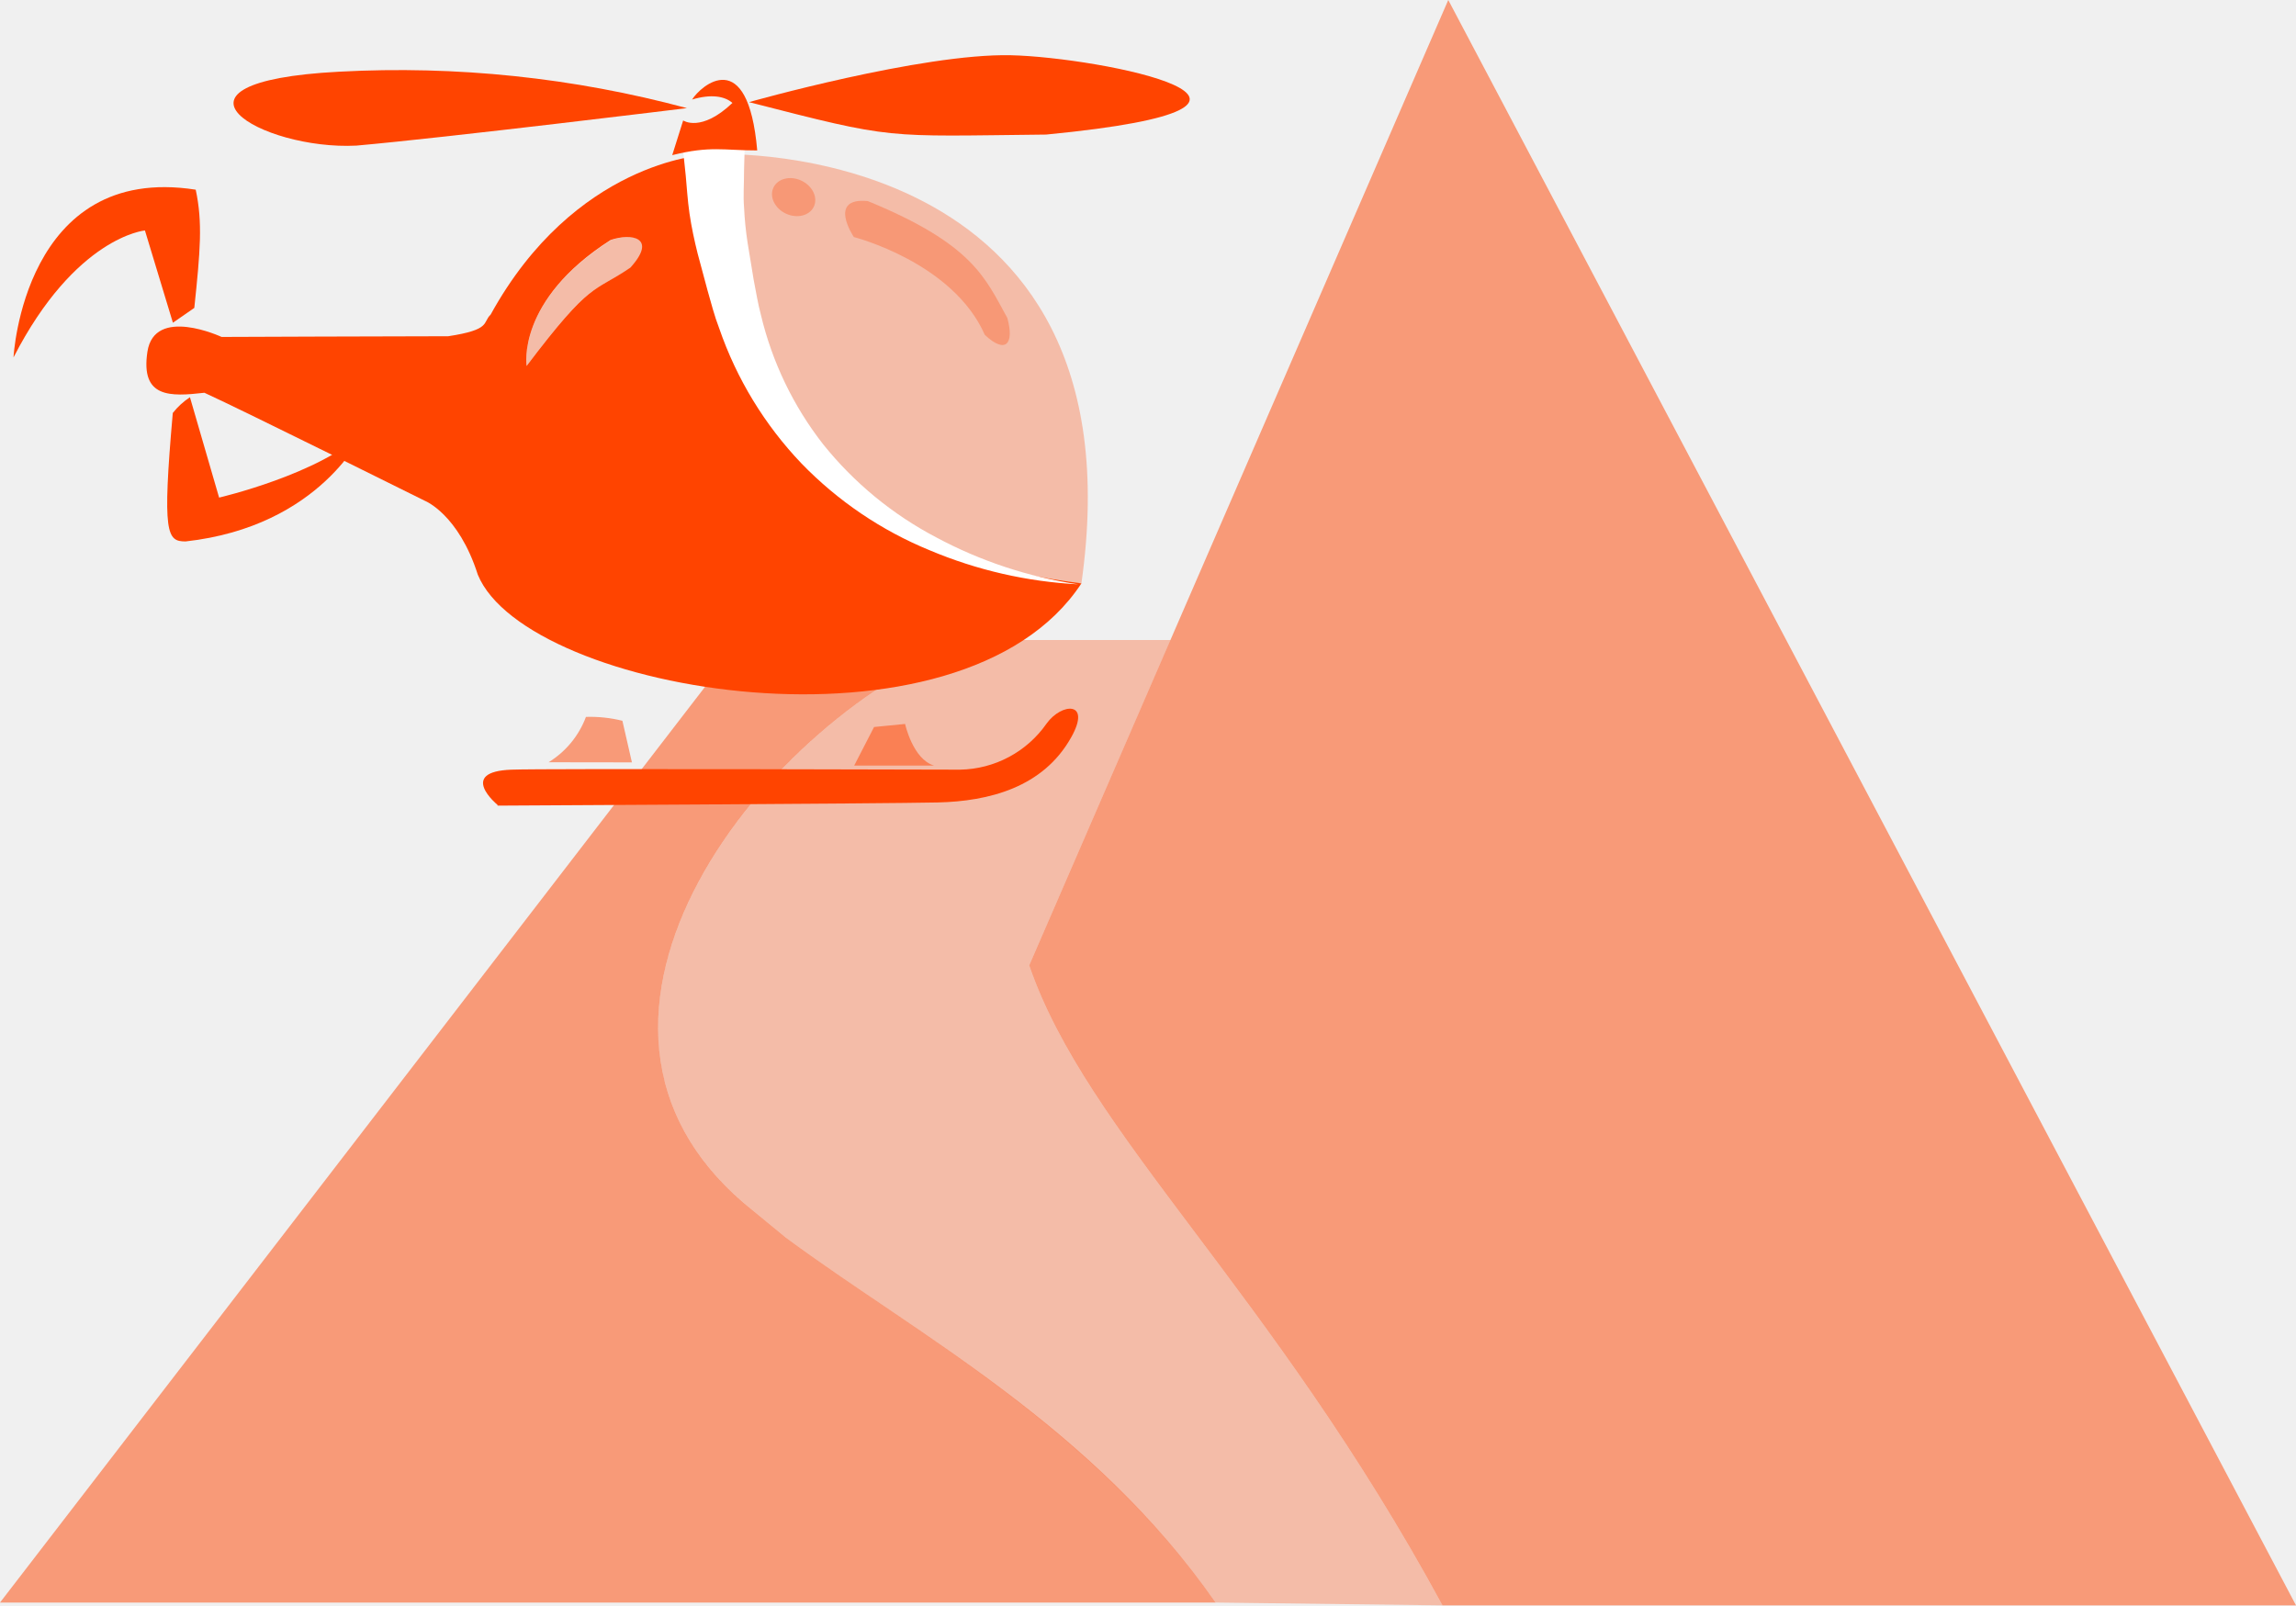
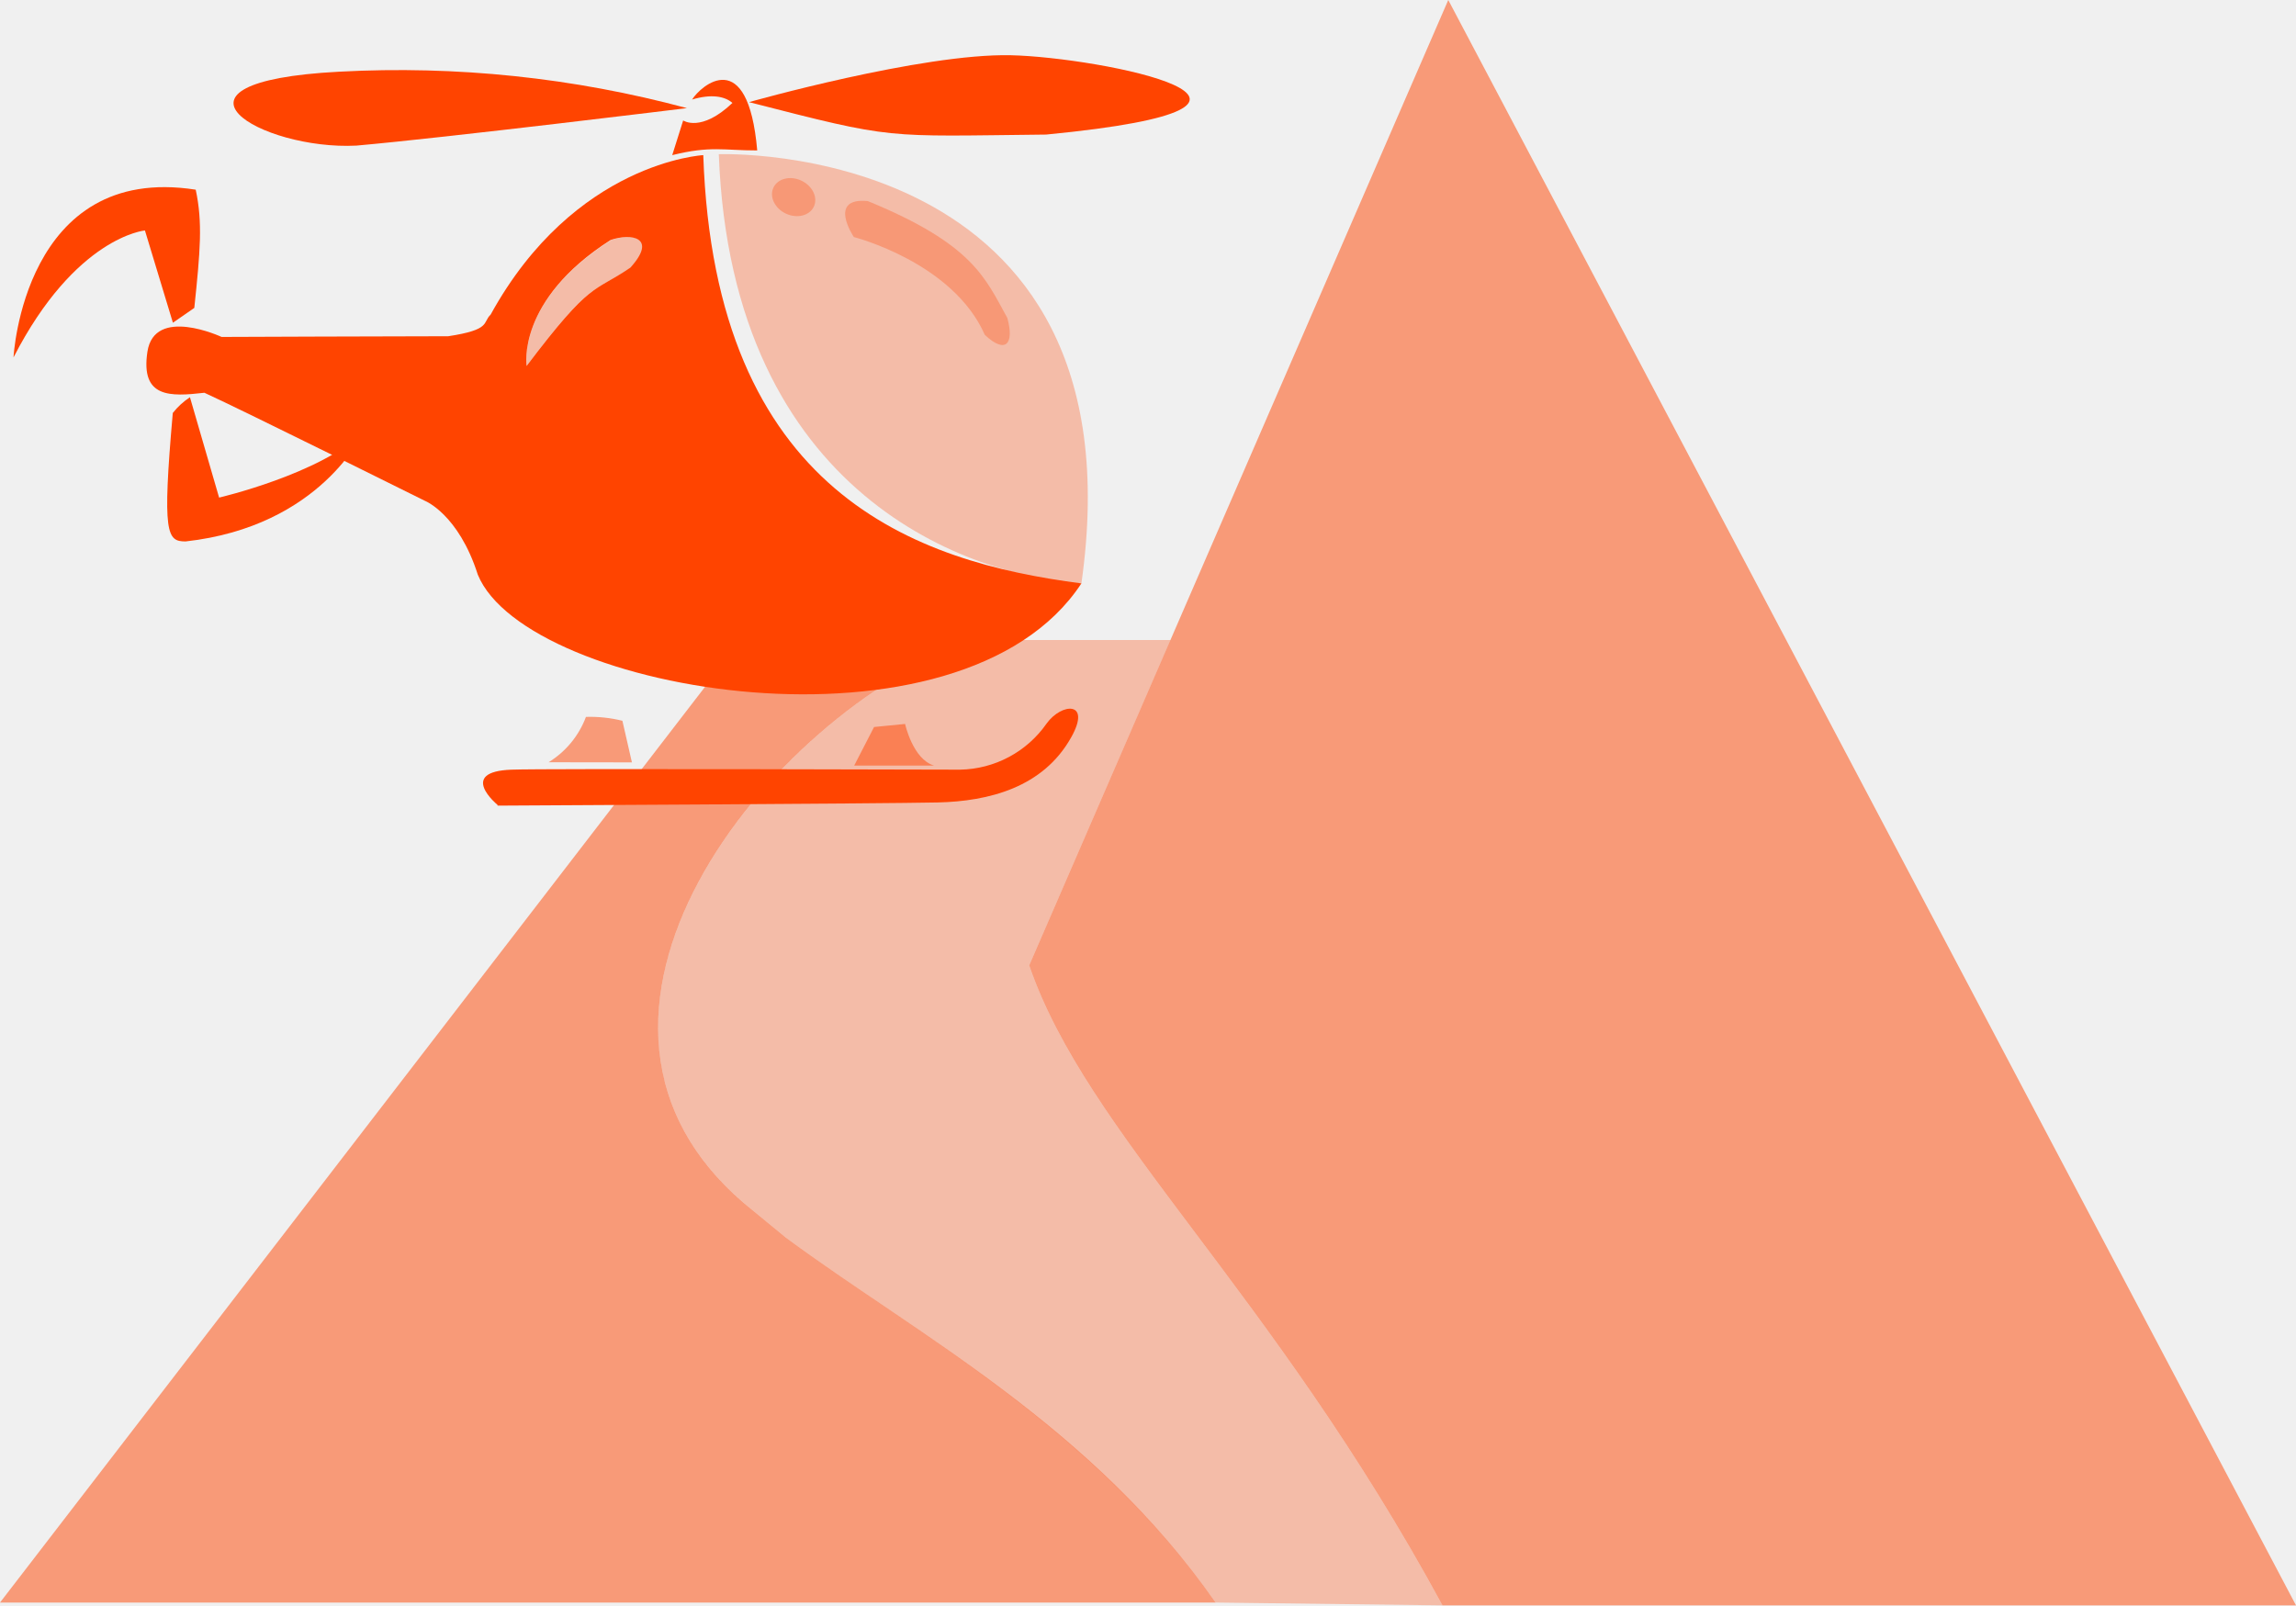
<svg xmlns="http://www.w3.org/2000/svg" id="helicopter" viewBox="0 0 195.33 136.6">
  <defs>
-     <style>.color,.color-2,.color-3{fill:#f40;}.color-3{fill-opacity:0.5;}.color{fill-opacity:0.3;}.cls-1{fill:#fff;}</style>
+     <style>.Graphic-Style,.Graphic-Style-2,.Graphic-Style-3{fill:#f40;}.Graphic-Style-3{fill-opacity:0.5;}.Graphic-Style{fill-opacity:0.3;}</style>
  </defs>
  <g id="mount">
-     <path class="color-3" d="M123.21,0,87.56,82.14c4.93,14.38,20.54,27.52,35.16,54.46h72.61Z" />
-     <path class="color-3" d="M63.66,102.68C44.44,86.82,65.3,60.78,82.72,54.46L70.89,44.27,0,136.36H103.42c-10.52-15-25.22-22.68-36.56-31.05Z" />
-     <path class="color" d="M99.58,54.46H82.72c-.93.37-1.82.75-2.7,1.12-16.75,7.85-34.6,32.06-16.36,47.1l3.2,2.63c11.34,8.37,26,16.1,36.56,31.05l19.3.24C108.1,109.66,92.49,96.52,87.56,82.14Z" />
+     <path class="Graphic-Style-3" d="M123.21,0,87.56,82.14c4.93,14.38,20.54,27.52,35.16,54.46h72.61Z" />
+     <path class="Graphic-Style-3" d="M63.66,102.68C44.44,86.82,65.3,60.78,82.72,54.46L70.89,44.27,0,136.36H103.42c-10.52-15-25.22-22.68-36.56-31.05Z" />
+     <path class="Graphic-Style" d="M99.58,54.46H82.72c-.93.37-1.82.75-2.7,1.12-16.75,7.85-34.6,32.06-16.36,47.1l3.2,2.63c11.34,8.37,26,16.1,36.56,31.05l19.3.24C108.1,109.66,92.49,96.52,87.56,82.14Z" />
  </g>
  <g id="helicopter-2" data-name="helicopter">
-     <path class="color-2" d="M59.83,13.2s-10.94.57-18.09,13.57c-.71.67.08,1.28-3.61,1.84-4.12,0-19.28.06-19.28.06S13.13,26,12.54,29.94s1.94,3.81,4.85,3.48c3.27,1.49,18.75,9.19,18.75,9.19S39,43.73,40.65,48.9C44.79,59,81.77,65.24,92,49.64,77.92,47.82,60.81,42,59.83,13.2Zm-6.2,9.57c-3.17,2.17-3.26,1-8.83,8.37,0,0-.9-5.58,7.15-10.72C53.75,19.81,55.94,20.22,53.63,22.77Z" />
-     <path id="watch_window" data-name="watch window" class="color" d="M61.15,13.12S97.38,11.73,92,49.64C82.76,49.07,62.25,42.39,61.15,13.12Z" />
-     <path class="cls-1" d="M63.3,14.44c0,1.33-.08,2.22,0,3.21a28.37,28.37,0,0,0,.3,3l.52,3.17c.2,1,.35,2,.62,3a28.67,28.67,0,0,0,5.3,11,30.47,30.47,0,0,0,9.6,7.9,37,37,0,0,0,12.09,4,37.51,37.51,0,0,1-12.62-2.89,32.16,32.16,0,0,1-10.92-7.39,31.53,31.53,0,0,1-7-11.49c-.41-1.06-.69-2.16-1-3.25l-.84-3.13c-.27-1.08-.52-2.23-.69-3.39s-.24-2.41-.32-3.22l-.26-2.49,5.29-.46Z" />
-     <path class="color-2" d="M42.33,68.49s-3.46-2.84,1.2-3c2.6-.11,38.14,0,38.14,0a9.17,9.17,0,0,0,7.38-3.94c1.27-1.75,3.83-1.92,2.08,1.19-2.39,4.27-7,5.44-11.36,5.54s-37.44.27-37.44.27" />
-     <path class="color-3" d="M46.67,64.86A7.71,7.71,0,0,0,49.85,61a11.37,11.37,0,0,1,3.1.33l.81,3.54Z" />
-     <path class="color-3" d="M72.67,65.14l1.69-3.28L77,61.6s.65,3,2.46,3.54Z" />
-     <path class="color-2" d="M57.19,13.2l.93-2.95s1.52,1.05,4.19-1.49c-.66-.59-1.85-.77-3.43-.29.71-1.15,4.75-4.75,5.54,4.33C61.54,12.8,60.46,12.39,57.19,13.2Z" />
-     <path id="propeller_left" data-name="propeller left" class="color-2" d="M58.44,9.2A94.34,94.34,0,0,0,28.86,6.1c-16.62.87-6.61,6.7,1.45,6.29C38,11.71,58.44,9.2,58.44,9.2Z" />
-     <path id="propeller_right" data-name="propeller right" class="color-2" d="M63.72,8.69S78.42,4.53,86,4.7,114.35,9,89,11.45C75,11.6,76.24,11.9,63.72,8.69Z" />
-     <path class="color-2" d="M1.15,30.41S2,13.85,16.65,16.14c.6,2.8.39,5.19-.12,10.06l-1.82,1.26-2.38-7.85S6.43,20.13,1.15,30.41Z" />
-     <path class="color-2" d="M30.89,36.79s-3.57,8-15.1,9.28c-1.59,0-2-.6-1.09-10.93a6.09,6.09,0,0,1,1.46-1.34l2.48,8.54S27.19,40.35,30.89,36.79Z" />
-     <path class="color" d="M72.64,20.17s8.42,2.14,11.14,8.32c1.76,1.66,2.53.8,1.92-1.43-1.89-3.42-2.92-6.28-11.87-9.95C70.35,16.77,72.64,20.17,72.64,20.17Z" />
-     <ellipse class="color" cx="67.51" cy="16.77" rx="1.55" ry="1.9" transform="translate(23.59 70.71) rotate(-64.79)" />
-     <path class="color" d="M44.8,31.14S43.9,25.56,52,20.42c1.8-.61,4-.2,1.68,2.35C50.46,24.94,50.37,23.75,44.8,31.14Z" />
+     <path class="Graphic-Style-2" d="M59.83,13.2s-10.94.57-18.09,13.57c-.71.67.08,1.28-3.61,1.84-4.12,0-19.28.06-19.28.06S13.13,26,12.54,29.94s1.94,3.81,4.85,3.48c3.27,1.49,18.75,9.19,18.75,9.19S39,43.73,40.65,48.9C44.79,59,81.77,65.24,92,49.64,77.92,47.82,60.81,42,59.83,13.2Zm-6.2,9.57c-3.17,2.17-3.26,1-8.83,8.37,0,0-.9-5.58,7.15-10.72C53.75,19.81,55.94,20.22,53.63,22.77Z" />
+     <path id="watch_window" data-name="watch window" class="Graphic-Style" d="M61.15,13.12S97.38,11.73,92,49.64C82.76,49.07,62.25,42.39,61.15,13.12Z" />
+     <path class="Graphic-Style-2" d="M42.33,68.49s-3.46-2.84,1.2-3c2.6-.11,38.14,0,38.14,0a9.17,9.17,0,0,0,7.38-3.94c1.27-1.75,3.83-1.92,2.08,1.19-2.39,4.27-7,5.44-11.36,5.54s-37.44.27-37.44.27" />
+     <path class="Graphic-Style-3" d="M46.67,64.86A7.71,7.71,0,0,0,49.85,61a11.37,11.37,0,0,1,3.1.33l.81,3.54Z" />
+     <path class="Graphic-Style-3" d="M72.67,65.14l1.69-3.28L77,61.6s.65,3,2.46,3.54Z" />
+     <path class="Graphic-Style-2" d="M57.19,13.2l.93-2.95s1.52,1.05,4.19-1.49c-.66-.59-1.85-.77-3.43-.29.71-1.15,4.75-4.75,5.54,4.33C61.54,12.8,60.46,12.39,57.19,13.2Z" />
+     <path id="propeller_left" data-name="propeller left" class="Graphic-Style-2" d="M58.44,9.2A94.34,94.34,0,0,0,28.86,6.1c-16.62.87-6.61,6.7,1.45,6.29C38,11.71,58.44,9.2,58.44,9.2Z" />
+     <path id="propeller_right" data-name="propeller right" class="Graphic-Style-2" d="M63.72,8.69S78.42,4.53,86,4.7,114.35,9,89,11.45C75,11.6,76.24,11.9,63.72,8.69Z" />
+     <path class="Graphic-Style-2" d="M1.15,30.41S2,13.85,16.65,16.14c.6,2.8.39,5.19-.12,10.06l-1.82,1.26-2.38-7.85S6.43,20.13,1.15,30.41Z" />
+     <path class="Graphic-Style-2" d="M30.89,36.79s-3.57,8-15.1,9.28c-1.59,0-2-.6-1.09-10.93a6.09,6.09,0,0,1,1.46-1.34l2.48,8.54S27.19,40.35,30.89,36.79Z" />
+     <path class="Graphic-Style" d="M72.64,20.17s8.42,2.14,11.14,8.32c1.76,1.66,2.53.8,1.92-1.43-1.89-3.42-2.92-6.28-11.87-9.95C70.35,16.77,72.64,20.17,72.64,20.17Z" />
+     <ellipse class="Graphic-Style" cx="67.51" cy="16.77" rx="1.55" ry="1.9" transform="translate(23.59 70.71) rotate(-64.79)" />
+     <path class="Graphic-Style" d="M44.8,31.14S43.9,25.56,52,20.42c1.8-.61,4-.2,1.68,2.35C50.46,24.94,50.37,23.75,44.8,31.14Z" />
  </g>
</svg>
